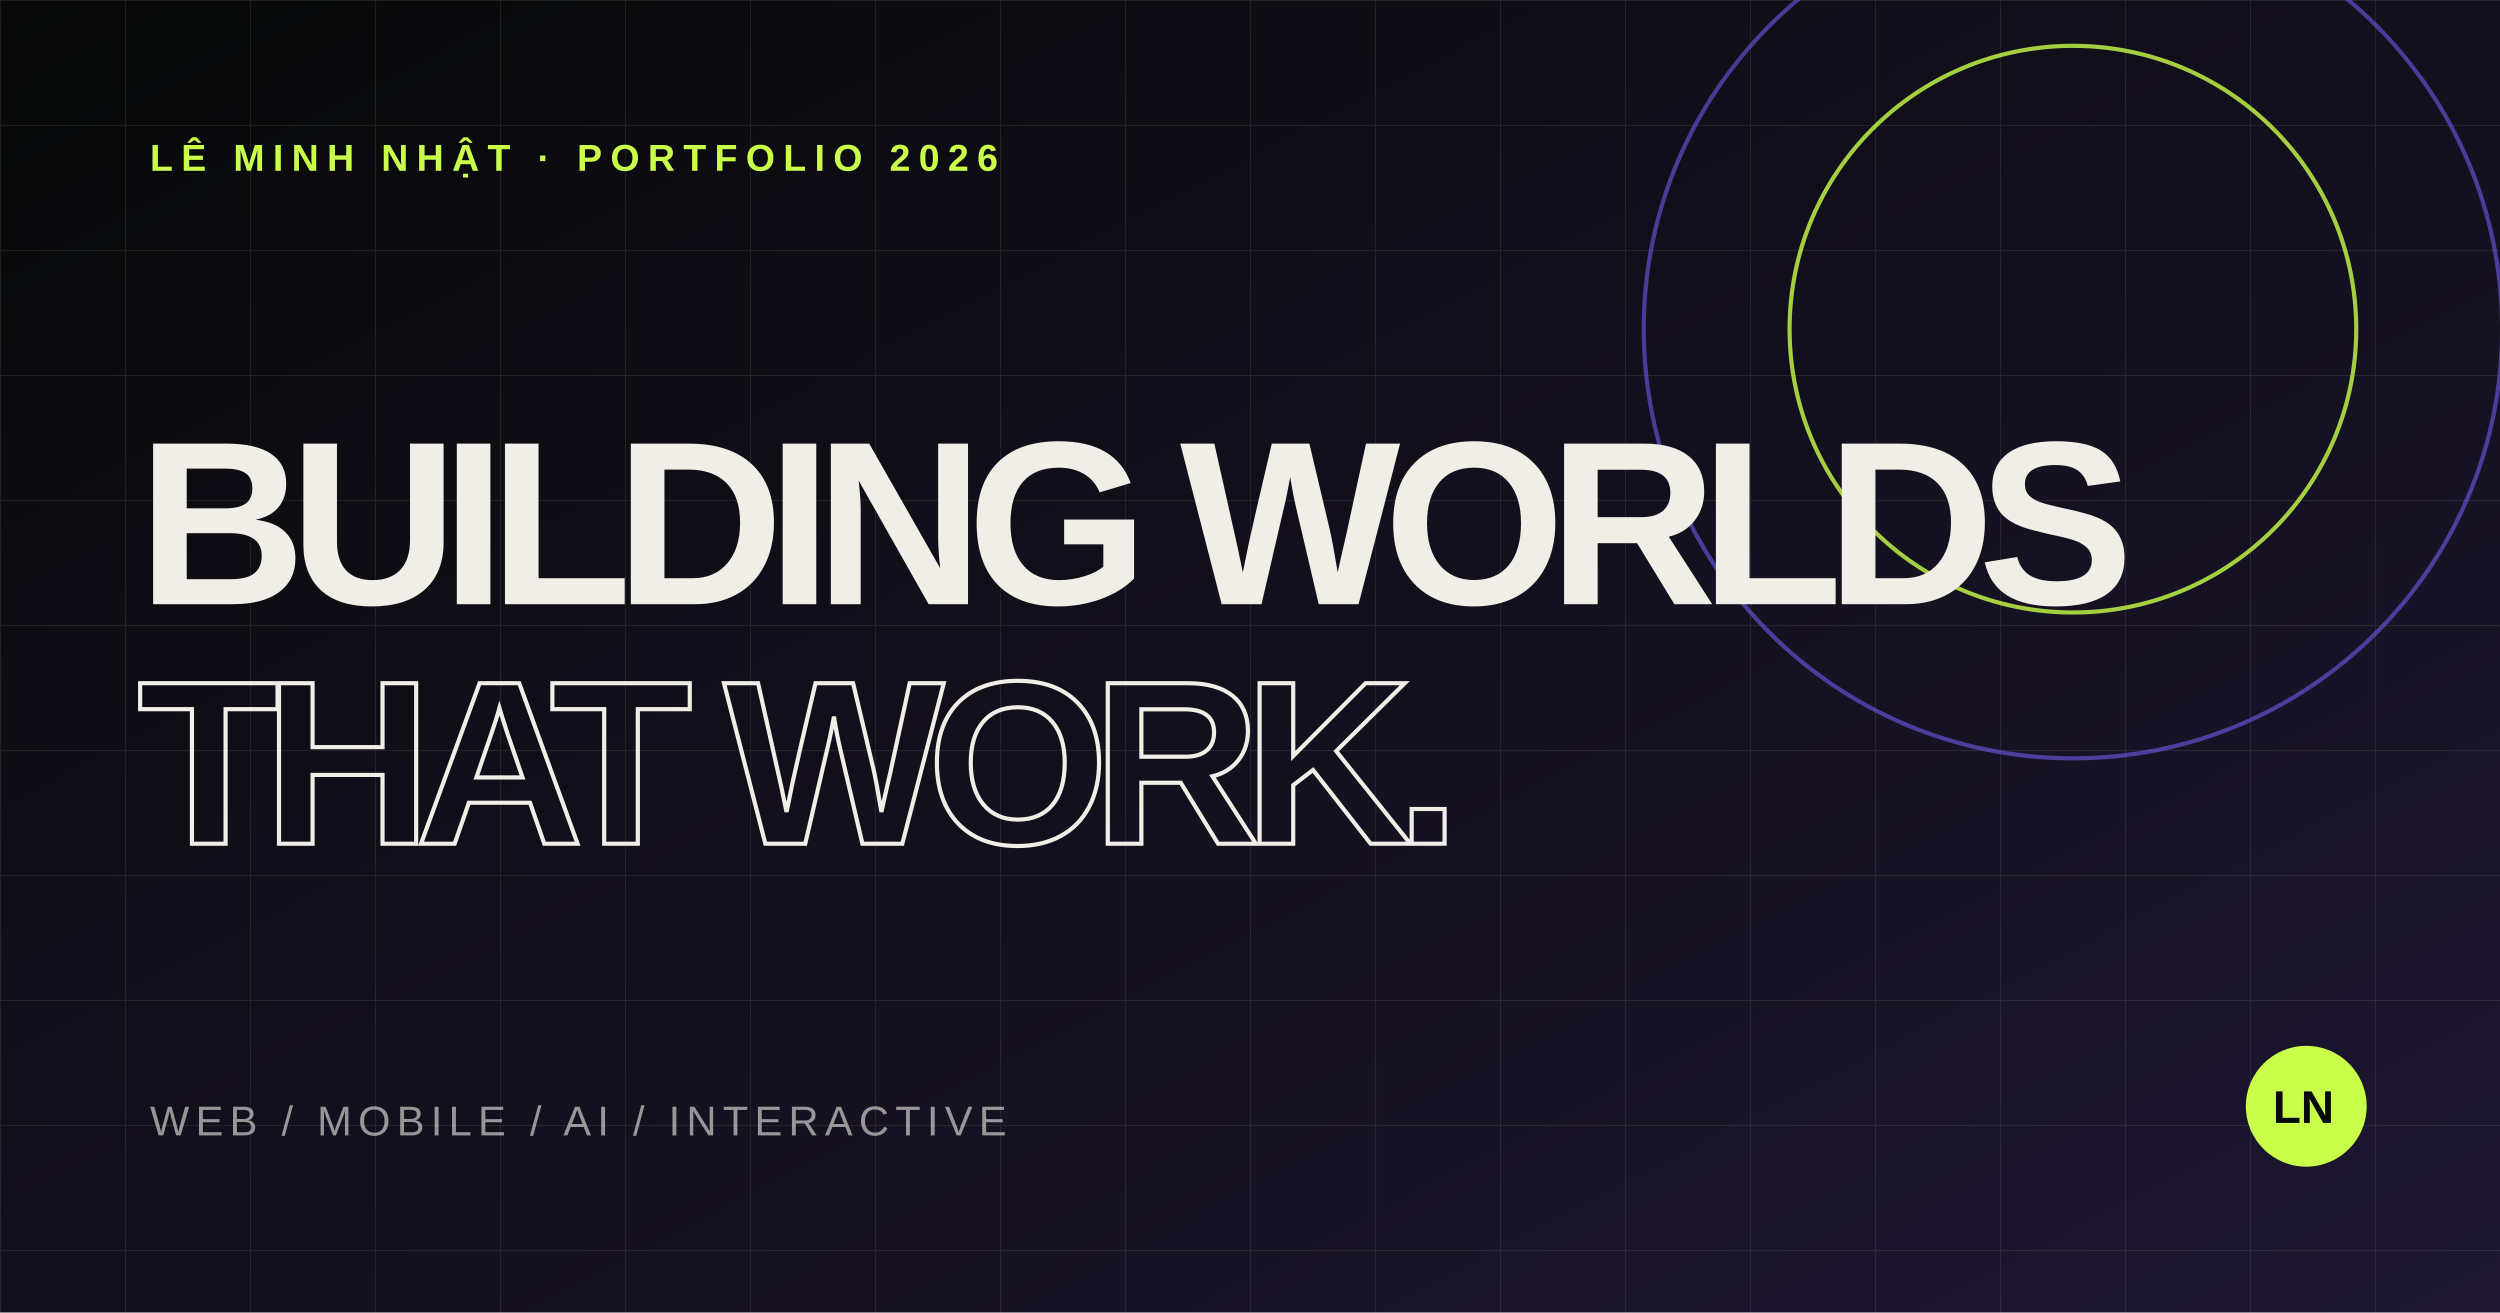
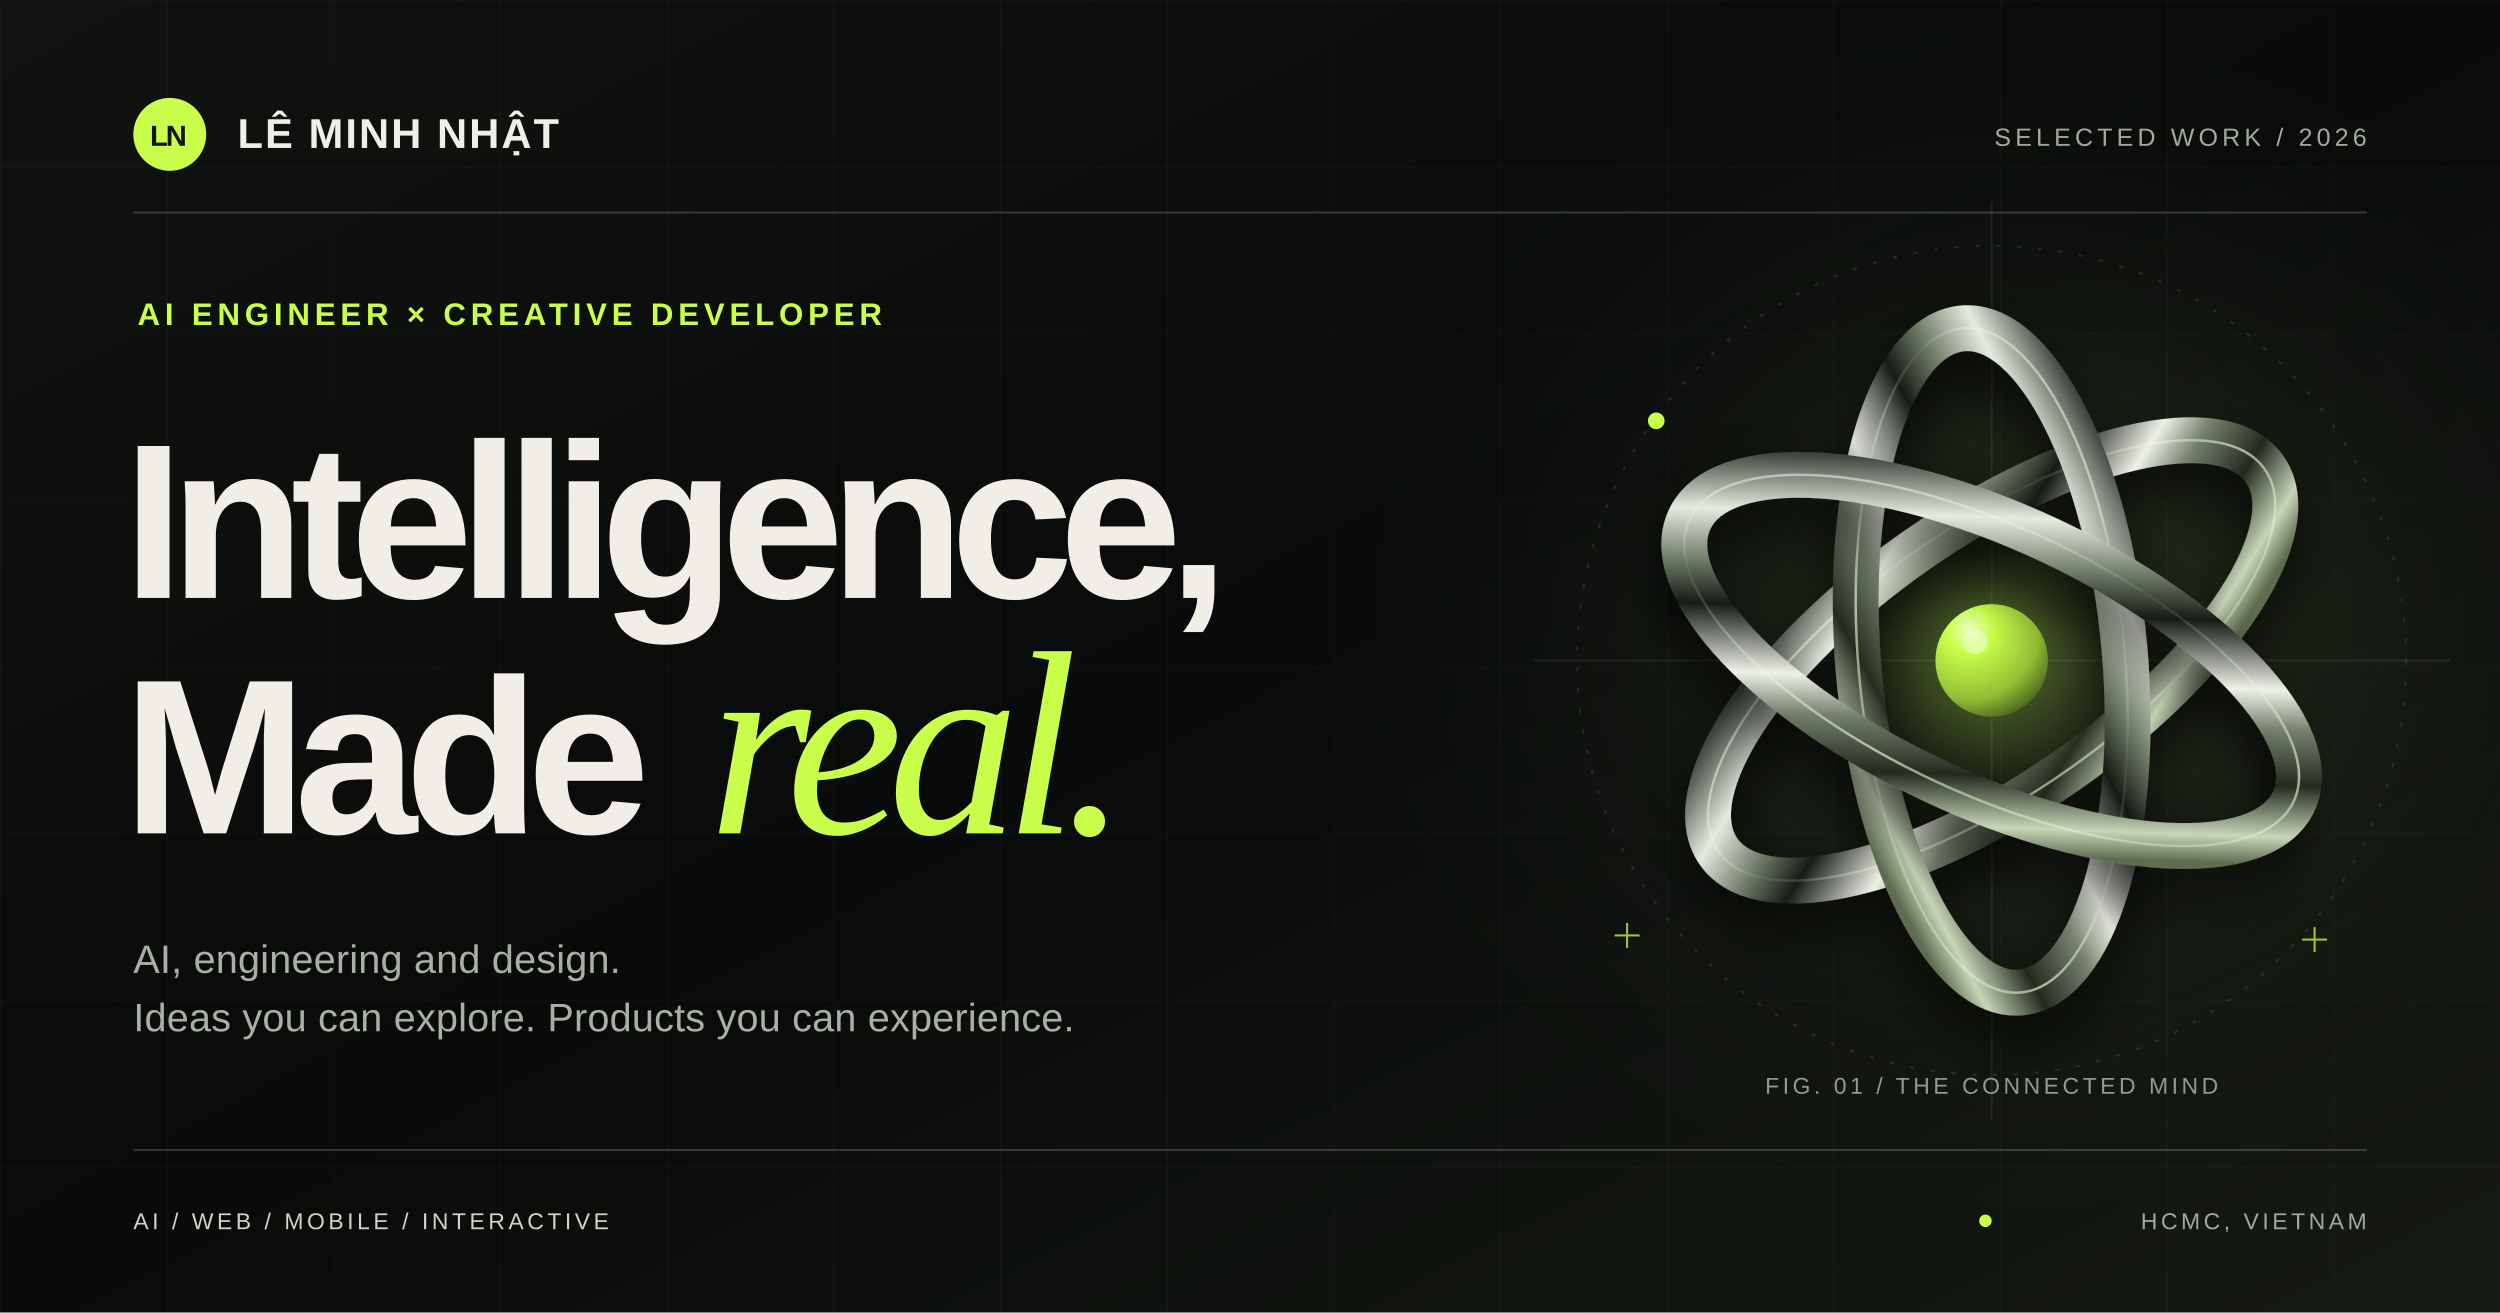
- <svg xmlns="http://www.w3.org/2000/svg" width="1200" height="630" viewBox="0 0 1200 630">
+ <svg xmlns="http://www.w3.org/2000/svg" width="1200" height="630" viewBox="0 0 1200 630" role="img" aria-labelledby="title description">
  <defs>
-     <linearGradient id="g" x1="0" y1="0" x2="1" y2="1">
-       <stop stop-color="#080908" />
-       <stop offset="1" stop-color="#1d1732" />
+     <linearGradient id="background" x1="0" y1="0" x2="1" y2="1">
+       <stop stop-color="#10130f" />
+       <stop offset=".5" stop-color="#090b0a" />
+       <stop offset="1" stop-color="#151a12" />
    </linearGradient>
-     <pattern id="grid" width="60" height="60" patternUnits="userSpaceOnUse">
-       <path d="M60 0H0V60" fill="none" stroke="#f0eee6" stroke-opacity=".09" />
+     <radialGradient id="halo">
+       <stop stop-color="#bce872" stop-opacity=".17" />
+       <stop offset=".55" stop-color="#829d60" stop-opacity=".045" />
+       <stop offset="1" stop-color="#090b0a" stop-opacity="0" />
+     </radialGradient>
+     <linearGradient id="chrome" x1=".08" y1=".12" x2=".89" y2=".88">
+       <stop stop-color="#363e35" />
+       <stop offset=".15" stop-color="#e6ebe0" />
+       <stop offset=".28" stop-color="#707c69" />
+       <stop offset=".39" stop-color="#161c15" />
+       <stop offset=".56" stop-color="#eef1e8" />
+       <stop offset=".66" stop-color="#75806d" />
+       <stop offset=".8" stop-color="#232b20" />
+       <stop offset=".93" stop-color="#c7d5b8" />
+       <stop offset="1" stop-color="#5e6c50" />
+     </linearGradient>
+     <linearGradient id="edge" x1="0" y1="0" x2="1" y2="1">
+       <stop stop-color="#f4f7ec" stop-opacity=".9" />
+       <stop offset=".35" stop-color="#eff4e7" stop-opacity=".05" />
+       <stop offset=".7" stop-color="#edffd4" stop-opacity=".65" />
+       <stop offset="1" stop-color="#edffd4" stop-opacity=".08" />
+     </linearGradient>
+     <radialGradient id="core" cx=".3" cy=".22" r=".85">
+       <stop stop-color="#eefec5" />
+       <stop offset=".24" stop-color="#c9ff4a" />
+       <stop offset=".73" stop-color="#93bf35" />
+       <stop offset="1" stop-color="#4b6720" />
+     </radialGradient>
+     <pattern id="grid" width="80" height="80" patternUnits="userSpaceOnUse">
+       <path d="M80 0H0V80" fill="none" stroke="#f0eee6" stroke-opacity=".028" />
    </pattern>
+     <filter id="shadow" x="-60%" y="-100%" width="220%" height="300%">
+       <feDropShadow dx="0" dy="12" stdDeviation="12" flood-color="#000000" flood-opacity=".65" />
+     </filter>
+     <filter id="glow" x="-100%" y="-100%" width="300%" height="300%">
+       <feGaussianBlur stdDeviation="18" />
+     </filter>
  </defs>
-   <rect width="1200" height="630" fill="url(#g)" />
+   <rect width="1200" height="630" fill="url(#background)" />
  <rect width="1200" height="630" fill="url(#grid)" />
-   <circle cx="995" cy="158" r="206" fill="none" stroke="#7761ff" stroke-width="2" opacity=".55" />
-   <circle cx="995" cy="158" r="136" fill="none" stroke="#c9ff4a" stroke-width="2" opacity=".8" />
-   <text x="72" y="82" fill="#c9ff4a" font-family="Arial,sans-serif" font-size="18" font-weight="700" letter-spacing="4">LÊ MINH NHẬT · PORTFOLIO 2026</text>
-   <text x="66" y="290" fill="#f0eee6" font-family="Arial,sans-serif" font-size="112" font-weight="900" letter-spacing="-8">BUILDING WORLDS</text>
-   <text x="66" y="405" fill="none" stroke="#f0eee6" stroke-width="2" font-family="Arial,sans-serif" font-size="112" font-weight="900" letter-spacing="-8">THAT WORK.</text>
-   <text x="72" y="545" fill="#f0eee6" opacity=".6" font-family="Arial,sans-serif" font-size="20" letter-spacing="3">WEB / MOBILE / AI / INTERACTIVE</text>
-   <rect x="1078" y="502" width="58" height="58" rx="29" fill="#c9ff4a" />
-   <text x="1091" y="539" fill="#080908" font-family="Arial,sans-serif" font-size="22" font-weight="900">LN</text>
+   <ellipse cx="971" cy="298" rx="350" ry="315" fill="url(#halo)" />
+   <path d="M64 102H1136M64 552H1136" stroke="#f0eee6" stroke-opacity=".18" />
+   <g font-family="Arial, Helvetica, sans-serif">
+     <rect x="64" y="47" width="35" height="35" rx="17.5" fill="#c9ff4a" />
+     <text x="72" y="70" fill="#10130f" font-size="14" font-weight="800" letter-spacing="-1">LN</text>
+     <text x="114" y="71" fill="#f0eee6" font-size="20" font-weight="700" letter-spacing="1">LÊ MINH NHẬT</text>
+     <text x="1136" y="70" text-anchor="end" fill="#a4a99d" font-size="12" letter-spacing="2">SELECTED WORK / 2026</text>
+     <text x="66" y="156" fill="#c9ff4a" font-size="15" font-weight="600" letter-spacing="2.3">AI ENGINEER × CREATIVE DEVELOPER</text>
+     <text x="59" y="287" fill="#f0eee6" font-size="106" font-weight="700" letter-spacing="-6.8">Intelligence,</text>
+     <text x="59" y="400" fill="#f0eee6" font-size="106" font-weight="700" letter-spacing="-6">Made</text>
+     <text x="64" y="467" fill="#aaaFA3" font-size="19" letter-spacing=".1">AI, engineering and design.</text>
+     <text x="64" y="495" fill="#aaaFA3" font-size="19" letter-spacing=".1">Ideas you can explore. Products you can experience.</text>
+   </g>
+   <text x="340" y="400" fill="#c9ff4a" font-family="Georgia, 'Times New Roman', serif" font-size="126" font-style="italic" letter-spacing="-7">real.</text>
+   <g transform="translate(956 317)">
+     <circle r="199" fill="none" stroke="#d1d7c7" stroke-opacity=".12" stroke-dasharray="2 8" />
+     <path d="M-220 0H220M0-220V220" stroke="#d1d7c7" stroke-opacity=".09" />
+     <g fill="none" filter="url(#shadow)">
+       <ellipse rx="160" ry="64" transform="rotate(-35)" stroke="url(#chrome)" stroke-width="22" />
+       <ellipse rx="160" ry="64" transform="rotate(-35)" stroke="url(#edge)" stroke-width="1.2" />
+       <ellipse rx="160" ry="64" transform="rotate(85)" stroke="url(#chrome)" stroke-width="22" />
+       <ellipse rx="160" ry="64" transform="rotate(85)" stroke="url(#edge)" stroke-width="1.2" />
+     </g>
+     <circle r="35" fill="#c9ff4a" opacity=".27" filter="url(#glow)" />
+     <circle r="27" fill="url(#core)" />
+     <circle cx="-8" cy="-9" r="6" fill="#efffd0" opacity=".6" />
+     <g fill="none" transform="rotate(25)" filter="url(#shadow)">
+       <ellipse rx="160" ry="64" stroke="url(#chrome)" stroke-width="22" />
+       <ellipse rx="160" ry="64" stroke="url(#edge)" stroke-width="1.2" />
+     </g>
+     <circle cx="-161" cy="-115" r="4" fill="#c9ff4a" />
+     <path d="M149 134h12m-6-6v12M-181 132h12m-6-6v12" stroke="#c9ff4a" stroke-opacity=".75" />
+   </g>
+   <g font-family="Arial, Helvetica, sans-serif" font-size="11" letter-spacing="1.7">
+     <text x="956" y="525" text-anchor="middle" fill="#929d86">FIG. 01 / THE CONNECTED MIND</text>
+     <text x="64" y="590" fill="#d1d5c8">AI / WEB / MOBILE / INTERACTIVE</text>
+     <circle cx="953" cy="586" r="3" fill="#c9ff4a" />
+     <text x="1136" y="590" text-anchor="end" fill="#a4a99d">HCMC, VIETNAM</text>
+   </g>
</svg>
